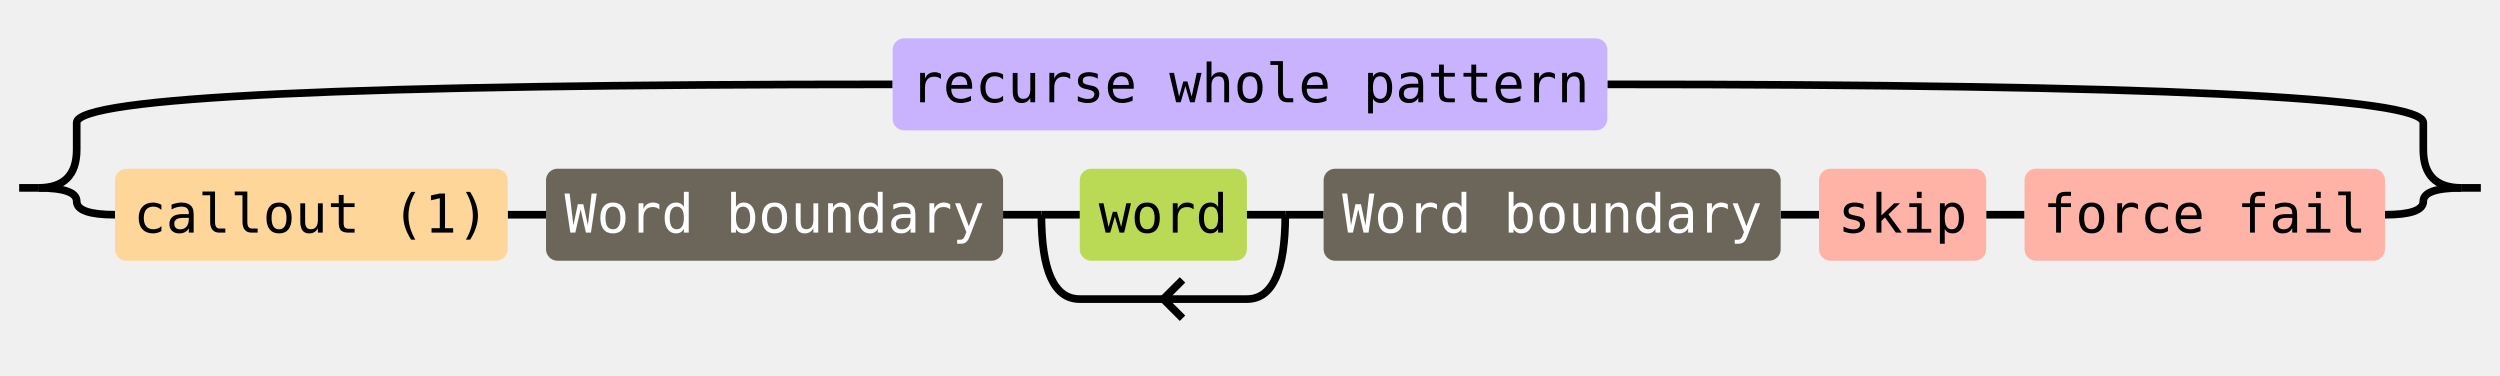
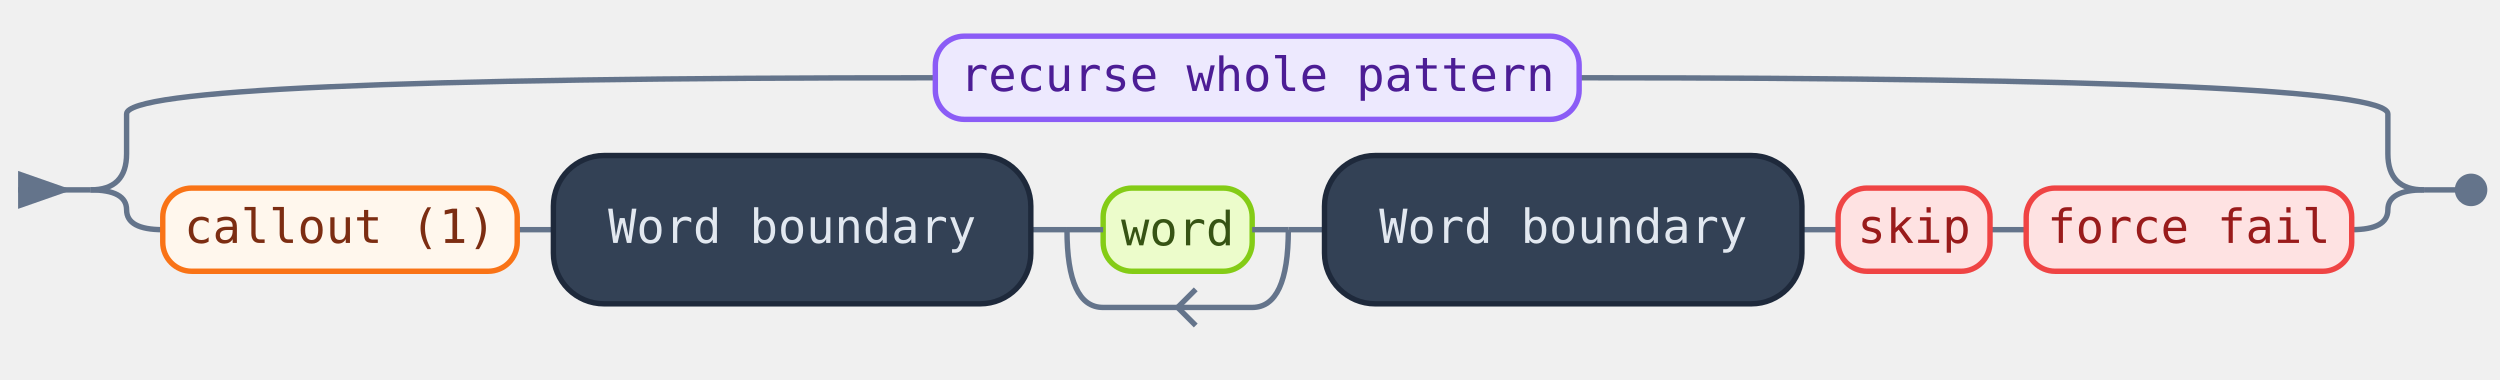
- <svg xmlns="http://www.w3.org/2000/svg" width="652" height="98" viewBox="0 0 652 98">
+ <svg xmlns="http://www.w3.org/2000/svg" width="691.2" height="105" viewBox="0 0 691.2 105">
+   <defs>
+     <marker id="start-arrow" markerWidth="10" markerHeight="7" refX="0" refY="3.5" orient="auto">
+       <polygon points="0 0, 10 3.5, 0 7" fill="#64748b" />
+     </marker>
+     <marker id="end-dot" markerWidth="8" markerHeight="8" refX="4" refY="4">
+       <circle cx="4" cy="4" r="3" fill="#64748b" />
+     </marker>
+   </defs>
  <style>
- 		.literal rect { fill: #ff6b6b; }
- 		.escape rect { fill: #bada55; }
- 		.charset rect { fill: #cbcbba; }
- 		.anchor rect { fill: #6b6659; }
- 		.any-character rect { fill: #dae9e5; }
- 		.flags rect { fill: #c8e0f9; }
- 		.recursive-ref rect { fill: #c9b3ff; }
- 		.callout rect { fill: #ffd699; }
- 		.backtrack-control rect { fill: #ffb3a7; }
- 		.conditional rect { fill: #b3e5fc; }
- 		.comment rect { fill: #e8e8e8; stroke: #999; stroke-dasharray: 4,2; }
- 		.comment text { fill: #666; font-style: italic; }
- 		text { font-family: monospace; font-size: 14px; fill: #000; }
- 		.anchor text { fill: #fff; }
- 		.quote { fill: #000; }
- 		.subexp-label, .charset-label, .flags-label { font-size: 12px; font-style: italic; }
- 		.repeat-label { fill: #666; font-size: 12px; }
+ 		.literal rect { fill: #fee2e2; stroke: #ef4444; stroke-width: 1.5; }
+ 		.literal text { fill: #991b1b; }
+ 		.escape rect { fill: #ecfccb; stroke: #84cc16; stroke-width: 1.5; }
+ 		.escape text { fill: #365314; }
+ 		.charset rect { fill: #f5f0e1; stroke: #a39e8a; stroke-width: 1.5; }
+ 		.charset text { fill: #57534e; }
+ 		.anchor rect { fill: #334155; stroke: #1e293b; stroke-width: 1.5; }
+ 		.anchor text { fill: #e2e8f0; }
+ 		.any-character rect { fill: #dbeafe; stroke: #3b82f6; stroke-width: 1.5; }
+ 		.any-character text { fill: #1e3a5f; }
+ 		.flags rect { fill: #dbeafe; stroke: #3b82f6; stroke-width: 1.5; }
+ 		.flags text { fill: #1e3a5f; }
+ 		.recursive-ref rect { fill: #ede9fe; stroke: #8b5cf6; stroke-width: 1.5; }
+ 		.recursive-ref text { fill: #4c1d95; }
+ 		.callout rect { fill: #fff7ed; stroke: #f97316; stroke-width: 1.5; }
+ 		.callout text { fill: #7c2d12; }
+ 		.backtrack-control rect { fill: #fee2e2; stroke: #ef4444; stroke-width: 1.5; }
+ 		.backtrack-control text { fill: #991b1b; }
+ 		.conditional rect { fill: #e0f2fe; stroke: #0ea5e9; stroke-width: 1.5; }
+ 		.conditional text { fill: #0c4a6e; }
+ 		.comment rect { fill: #f3f4f6; stroke: #9ca3af; stroke-width: 1.5; stroke-dasharray: 4,2; }
+ 		.comment text { fill: #6b7280; }
+ 		.comment text { font-style: italic; }
+ 		text { font-family: monospace; font-size: 13px; fill: #000; }
+ 		.subexp-label, .charset-label, .flags-label { font-family: system-ui, -apple-system, sans-serif; font-size: 11px; }
+ 		.repeat-label { fill: #64748b; font-family: system-ui, -apple-system, sans-serif; font-size: 11px; }
	</style>
-   <line x1="5" y1="49" x2="10" y2="49" stroke="#000" stroke-width="2" />
-   <line x1="642" y1="49" x2="647" y2="49" stroke="#000" stroke-width="2" />
-   <g transform="translate(10,10)">
+   <line x1="5" y1="52.5" x2="25" y2="52.5" stroke="#64748b" stroke-width="1.5" marker-start="url(#start-arrow)" />
+   <line x1="670.2" y1="52.5" x2="683.2" y2="52.5" stroke="#64748b" stroke-width="1.5" marker-end="url(#end-dot)" />
+   <g transform="translate(25,10)">
    <g class="regexp">
-       <path d="M 0 39 Q 10 39 10 29 V 22 Q 10 12 222.8 12" fill="none" stroke="#000" stroke-width="2" />
-       <path d="M 409.2 12 Q 622 12 622 22 V 29 Q 622 39 632 39" fill="none" stroke="#000" stroke-width="2" />
-       <path d="M 0 39 Q 10 39 10 42.5 V 42.5 Q 10 46 20 46" fill="none" stroke="#000" stroke-width="2" />
-       <path d="M 612 46 Q 622 46 622 42.5 V 42.5 Q 622 39 632 39" fill="none" stroke="#000" stroke-width="2" />
+       <path d="M 0 42.5 Q 10 42.5 10 32.5 V 21.5 Q 10 11.5 233.6 11.5" fill="none" stroke="#64748b" stroke-width="1.5" />
+       <path d="M 411.6 11.5 Q 635.2 11.5 635.2 21.5 V 32.5 Q 635.2 42.5 645.2 42.5" fill="none" stroke="#64748b" stroke-width="1.5" />
+       <path d="M 0 42.5 Q 10 42.5 10 48 V 48 Q 10 53.5 20 53.5" fill="none" stroke="#64748b" stroke-width="1.5" />
+       <path d="M 625.2 53.5 Q 635.2 53.5 635.2 48 V 48 Q 635.2 42.5 645.2 42.5" fill="none" stroke="#64748b" stroke-width="1.5" />
      <g transform="translate(20,0)">
-         <g transform="translate(202.8,0)">
+         <g transform="translate(213.6,0)">
          <g class="match">
            <g class="recursive-ref">
-               <rect x="0" y="0" width="186.4" height="24" rx="3" ry="3" />
-               <text x="93.2" y="16.667" font-family="monospace" font-size="14" text-anchor="middle">recurse whole pattern</text>
+               <rect x="0" y="0" width="178" height="23" rx="8" ry="8" />
+               <text x="89" y="15.167" font-family="system-ui, -apple-system, sans-serif" font-size="11" text-anchor="middle">recurse whole pattern</text>
            </g>
          </g>
        </g>
      </g>
      <g transform="translate(20,0)">
-         <g transform="translate(0,34)">
+         <g transform="translate(0,33)">
          <g class="match">
-             <path d="M 102.4 12 L 112.4 12 M 231.6 12 L 241.6 12 M 305.2 12 L 315.2 12 M 434.4 12 L 444.4 12 M 488 12 L 498 12" fill="none" stroke="#000" stroke-width="2" />
-             <g class="callout">
-               <rect x="0" y="0" width="102.4" height="24" rx="3" ry="3" />
-               <text x="51.2" y="16.667" font-family="monospace" font-size="14" text-anchor="middle">callout (1)</text>
-             </g>
-             <g transform="translate(112.4,0)">
-               <g class="anchor">
-                 <rect x="0" y="0" width="119.2" height="24" rx="3" ry="3" />
-                 <text x="59.6" y="16.667" font-family="monospace" font-size="14" text-anchor="middle">Word boundary</text>
+             <path d="M 98 20.5 L 108 20.5 M 240 20.5 L 250 20.5 M 311.2 20.5 L 321.2 20.5 M 453.2 20.5 L 463.2 20.5 M 505.2 20.5 L 515.2 20.5" fill="none" stroke="#64748b" stroke-width="1.5" />
+             <g transform="translate(0,9)">
+               <g class="callout">
+                 <rect x="0" y="0" width="98" height="23" rx="8" ry="8" />
+                 <text x="49" y="15.167" font-family="system-ui, -apple-system, sans-serif" font-size="11" text-anchor="middle">callout (1)</text>
              </g>
            </g>
-             <g transform="translate(241.6,0)">
+             <g transform="translate(108,0)">
+               <g class="anchor">
+                 <rect x="0" y="0" width="132" height="41" rx="14" ry="14" />
+                 <text x="66" y="24.167" font-family="system-ui, -apple-system, sans-serif" font-size="11" text-anchor="middle">Word boundary</text>
+               </g>
+             </g>
+             <g transform="translate(250,9)">
              <g class="repeat">
-                 <path d="M 63.6 12 Q 63.6 34 53.6 34 H 10 Q 0 34 0 12" fill="none" stroke="#000" stroke-width="2" class="loop-path" />
-                 <path d="M 36.8 29 L 31.8 34 L 36.8 39" fill="none" stroke="#000" stroke-width="2" />
+                 <path d="M 61.2 11.5 Q 61.2 33 51.2 33 H 10 Q 0 33 0 11.5" fill="none" stroke="#64748b" stroke-width="1.5" class="loop-path" />
+                 <path d="M 35.6 28 L 30.6 33 L 35.6 38" fill="none" stroke="#64748b" stroke-width="1.5" />
                <g transform="translate(10,0)">
                  <g class="escape">
-                     <rect x="0" y="0" width="43.6" height="24" rx="3" ry="3" />
-                     <text x="21.8" y="16.667" font-family="monospace" font-size="14" text-anchor="middle">word</text>
+                     <rect x="0" y="0" width="41.2" height="23" rx="8" ry="8" />
+                     <text x="20.6" y="15.833" font-family="monospace" font-size="13" text-anchor="middle">word</text>
                  </g>
                </g>
-                 <line x1="0" y1="12" x2="10" y2="12" stroke="#000" stroke-width="2" />
-                 <line x1="53.6" y1="12" x2="63.6" y2="12" stroke="#000" stroke-width="2" />
+                 <line x1="0" y1="11.5" x2="10" y2="11.5" stroke="#64748b" stroke-width="1.5" />
+                 <line x1="51.2" y1="11.5" x2="61.2" y2="11.5" stroke="#64748b" stroke-width="1.5" />
              </g>
            </g>
-             <g transform="translate(315.2,0)">
+             <g transform="translate(321.2,0)">
              <g class="anchor">
-                 <rect x="0" y="0" width="119.2" height="24" rx="3" ry="3" />
-                 <text x="59.6" y="16.667" font-family="monospace" font-size="14" text-anchor="middle">Word boundary</text>
+                 <rect x="0" y="0" width="132" height="41" rx="14" ry="14" />
+                 <text x="66" y="24.167" font-family="system-ui, -apple-system, sans-serif" font-size="11" text-anchor="middle">Word boundary</text>
              </g>
            </g>
-             <g transform="translate(444.4,0)">
+             <g transform="translate(463.2,9)">
              <g class="backtrack-control">
-                 <rect x="0" y="0" width="43.6" height="24" rx="3" ry="3" />
-                 <text x="21.8" y="16.667" font-family="monospace" font-size="14" text-anchor="middle">skip</text>
+                 <rect x="0" y="0" width="42" height="23" rx="8" ry="8" />
+                 <text x="21" y="15.167" font-family="system-ui, -apple-system, sans-serif" font-size="11" text-anchor="middle">skip</text>
              </g>
            </g>
-             <g transform="translate(498,0)">
+             <g transform="translate(515.2,9)">
              <g class="backtrack-control">
-                 <rect x="0" y="0" width="94" height="24" rx="3" ry="3" />
-                 <text x="47" y="16.667" font-family="monospace" font-size="14" text-anchor="middle">force fail</text>
+                 <rect x="0" y="0" width="90" height="23" rx="8" ry="8" />
+                 <text x="45" y="15.167" font-family="system-ui, -apple-system, sans-serif" font-size="11" text-anchor="middle">force fail</text>
              </g>
            </g>
          </g>
        </g>
      </g>
    </g>
  </g>
</svg>
